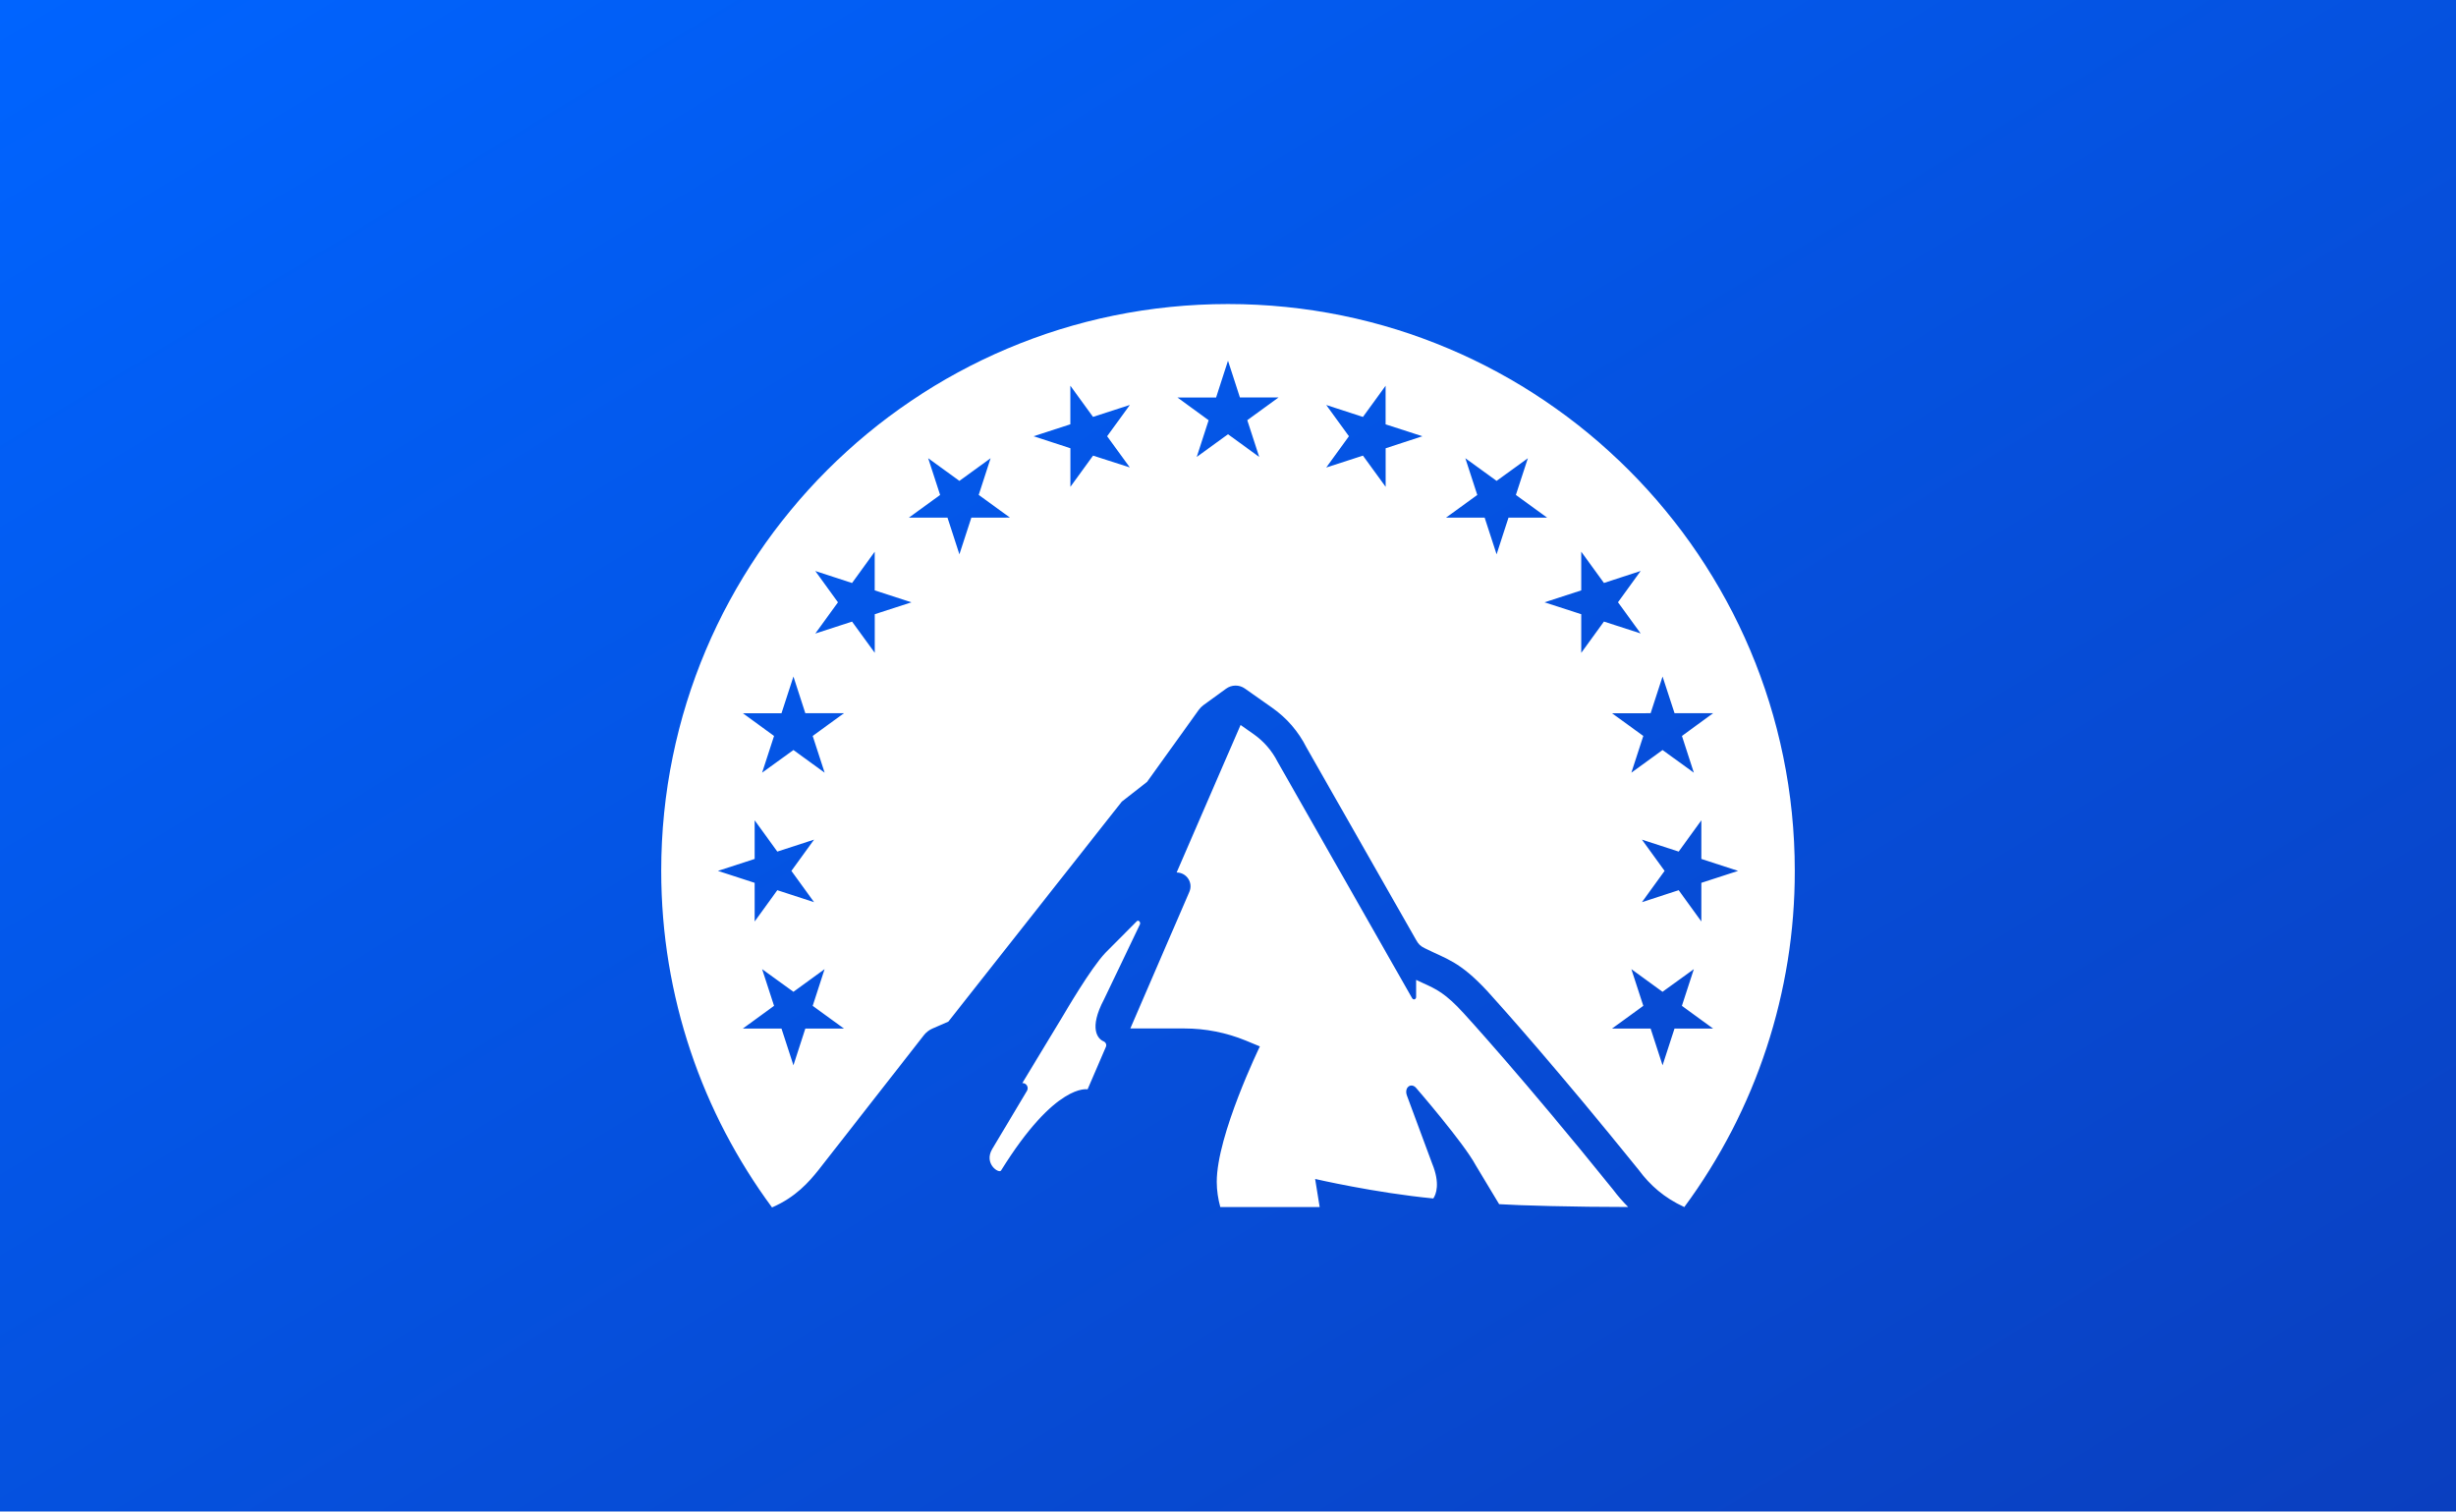
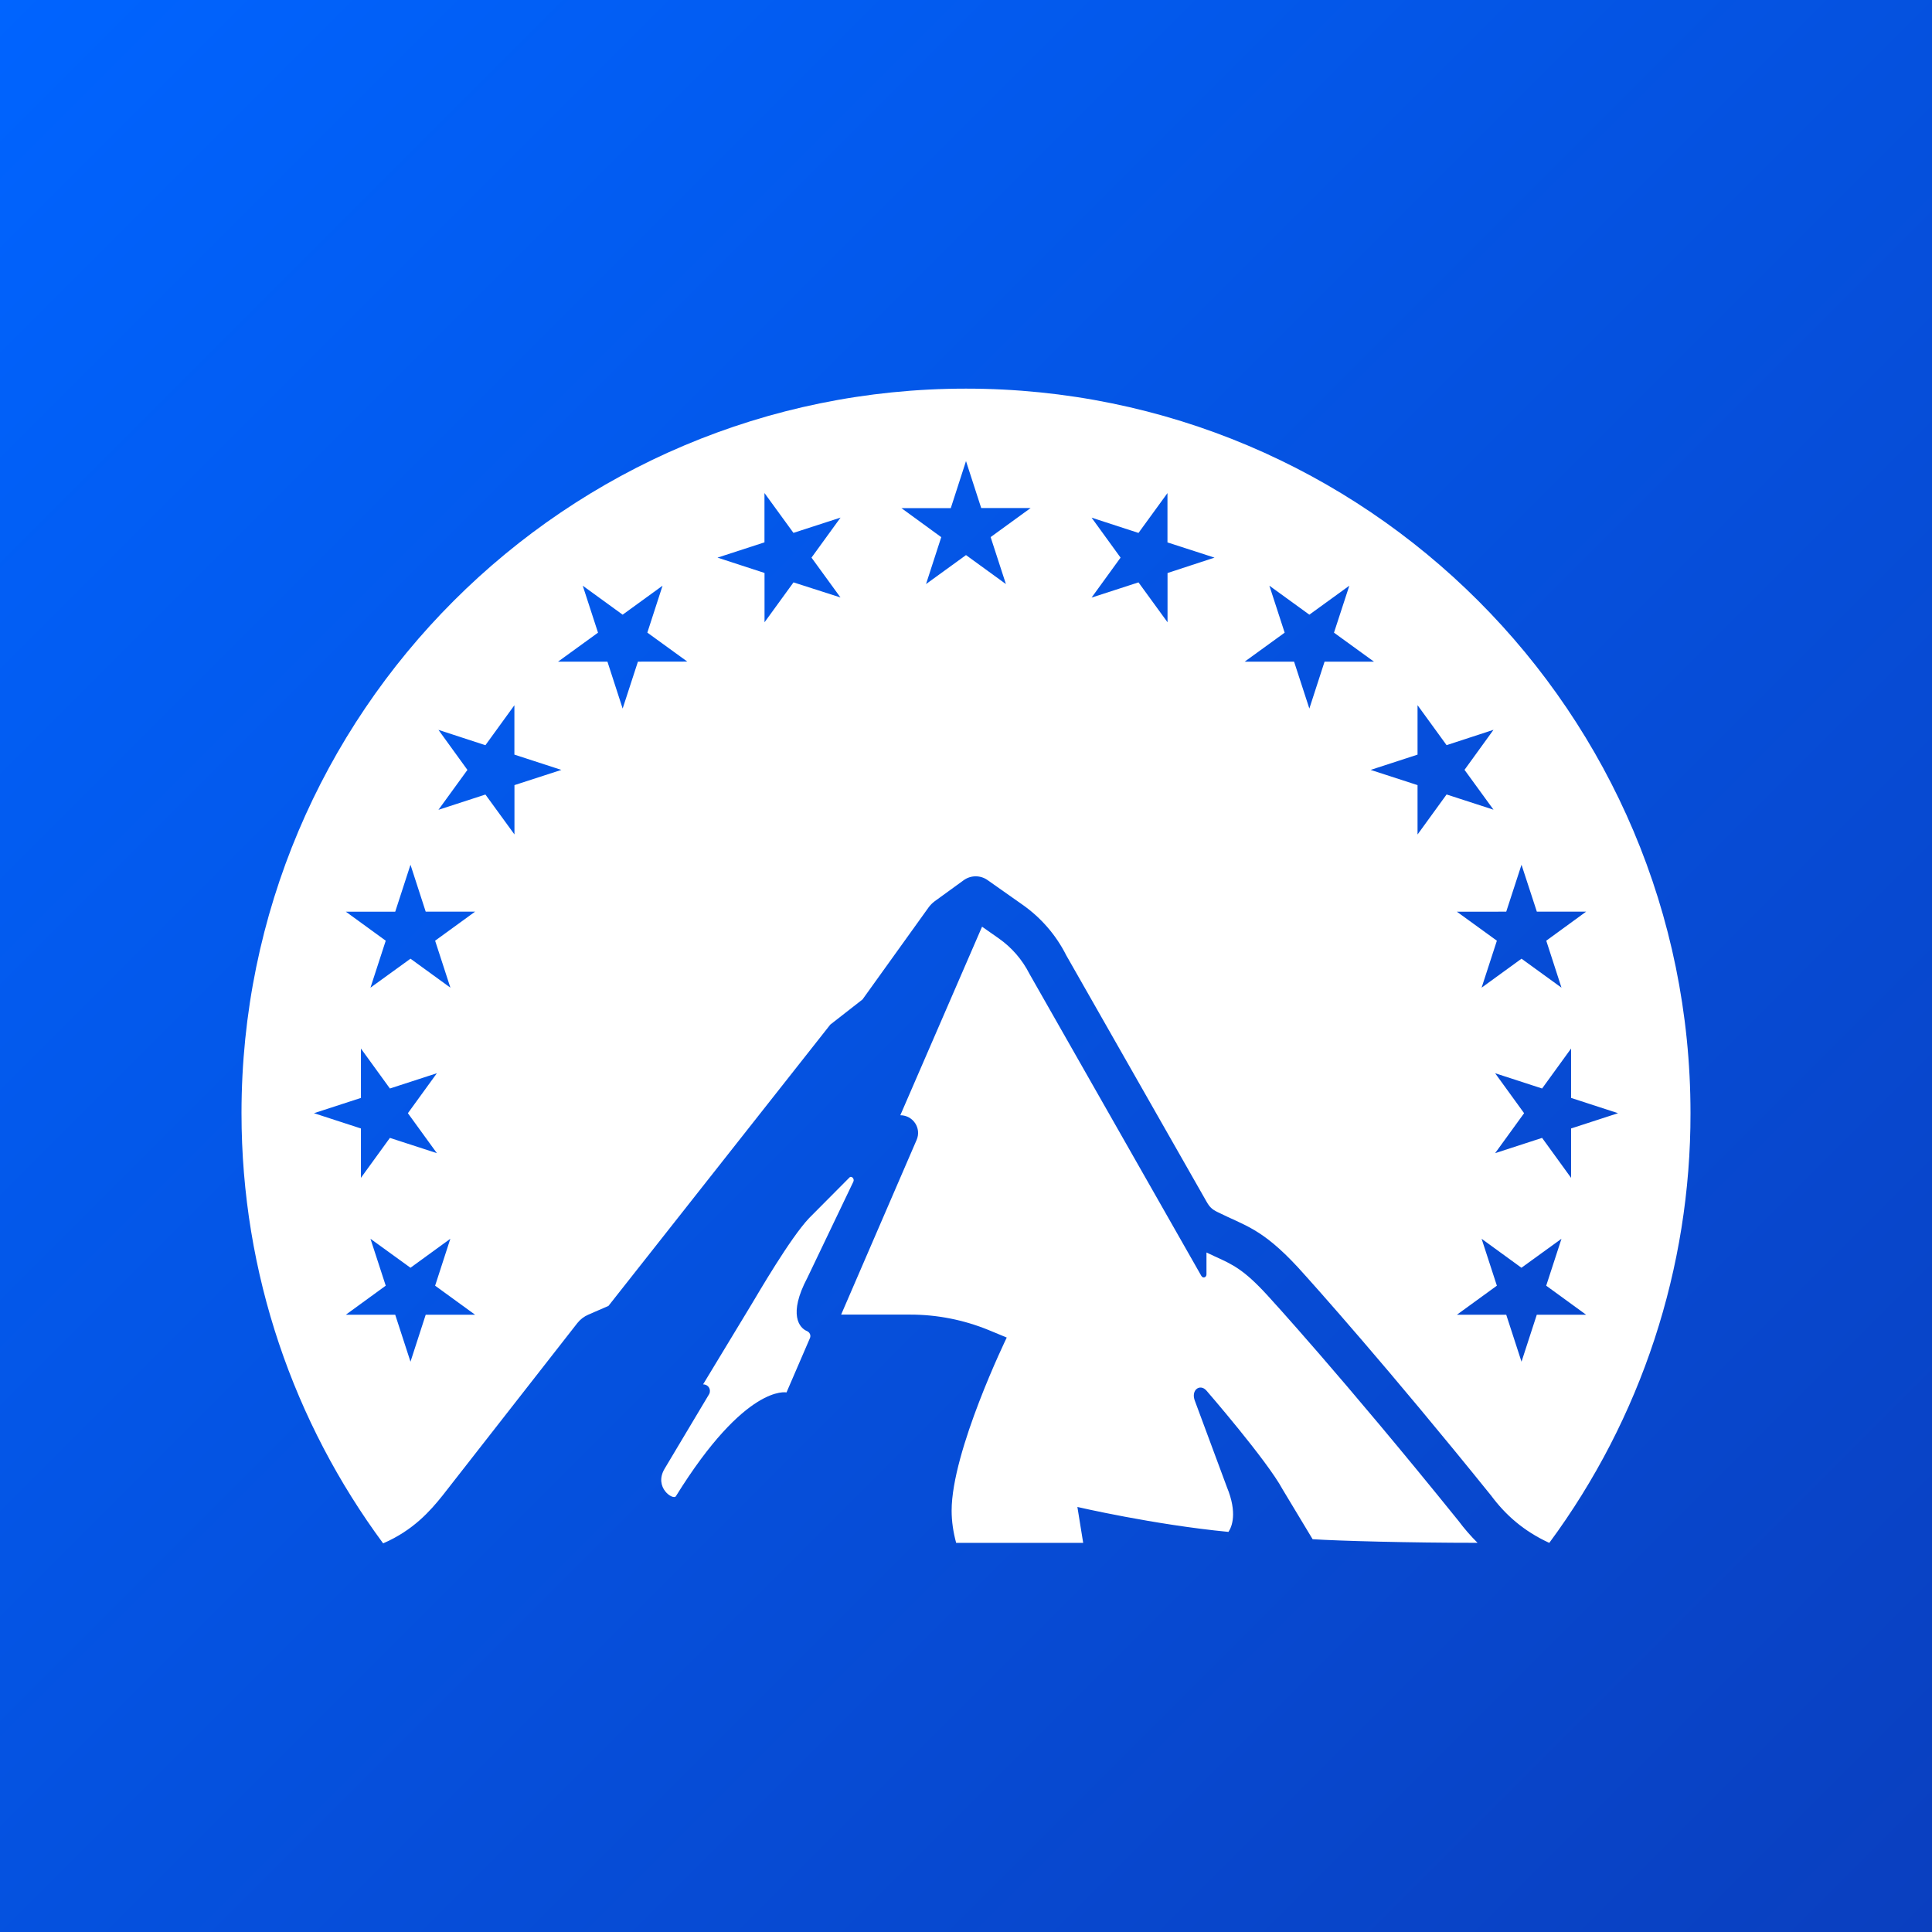
- <svg xmlns="http://www.w3.org/2000/svg" viewBox="-10 0 52 32">
+ <svg xmlns="http://www.w3.org/2000/svg" viewBox="0 0 32 32">
  <defs>
    <linearGradient id="g" x1="0" y1="0" x2="1" y2="1">
      <stop offset="0" stop-color="#0064ff" />
      <stop offset="1" stop-color="#0a3fbf" />
    </linearGradient>
  </defs>
-   <rect x="-10" width="52" height="32" fill="url(#g)" />
+   <rect width="32" height="32" fill="url(#g)" />
  <path transform="translate(4 4)" fill="#fff" d="M16.347 21.373c.057-.084.151-.314-.025-.74l-.53-1.428c-.073-.182.084-.293.19-.173 0 0 1.004 1.157 1.264 1.64l.495.822c.425.028 1.6.06 2.732.06a3.26 3.26 0 0 1-.316-.364c-1.93-2.392-3.154-3.724-3.166-3.737-.391-.426-.572-.508-.87-.643a4.82 4.82 0 0 1-.138-.065v.364c0 .047-.057.073-.086.022l-2.846-5.001a1.598 1.598 0 0 0-.508-.587l-.277-.194-1.354 3.123c.212 0 .354.216.27.409l-1.25 2.893h1.147c.443 0 .883.087 1.294.255l.302.125s-.913 1.878-.913 2.867c0 .181.028.362.075.534h2.104l-.096-.595s1.266.294 2.502.413M12 2.437c-6.627 0-12 5.373-12 12 0 2.669.873 5.133 2.346 7.126.503-.218.783-.542.983-.791l2.234-2.858a.467.467 0 0 1 .179-.138l.336-.146 3.674-4.659.534-.417 1.094-1.524a.482.482 0 0 1 .101-.102l.478-.347a.34.34 0 0 1 .398-.004l.578.407c.308.216.557.504.726.84l2.322 4.077c.051.09.09.129.182.174.454.227.732.268 1.33.913.277.304 1.495 1.666 3.203 3.784.236.318.538.588.963.783A11.948 11.948 0 0 0 24 14.437c0-6.627-5.373-12-12-12M3.236 15.1l-.778-.253-.48.662v-.818l-.778-.253.778-.253v-.818l.48.662.778-.253-.48.662Zm-.185 2.676-.252.778-.253-.778h-.818l.661-.481-.253-.777.663.48.66-.48-.252.777.662.481Zm.156-6.195.253.778-.661-.48-.663.48.253-.778-.66-.48h.817l.253-.778.252.777h.818Zm1.314-1.76L4.04 9.16l-.778.253.48-.661-.48-.663.778.254.48-.662v.818l.778.253-.777.252Zm2.045-2.862-.253.777-.252-.777h-.818l.662-.48-.253-.778.661.48.661-.48-.252.777.662.48Zm2.577-1.313-.48.661V5.49l-.779-.254.778-.253v-.817l.48.66.78-.253-.481.663.48.66zm3.265-.75.253.778-.661-.48-.662.48.252-.777-.66-.481h.818L12 3.637l.252.778h.818zm2.93.595v.816l-.481-.661-.777.252.48-.662-.48-.662.777.253.48-.66v.817l.779.252zm5.426 8.285.778.253.48-.662v.818l.778.253-.778.253v.818l-.48-.662-.778.253.48-.662zm-3.077-6.04-.253-.777h-.818l.662-.48-.253-.778.662.48.662-.48-.254.778.662.48h-.818zm1.792 2.086v-.818l-.777-.252.777-.253V7.68l.481.662.777-.254-.48.663.48.66-.777-.252zm1.469 1.278.253-.777.254.777h.816l-.66.481.252.778-.662-.48-.661.48.253-.778-.662-.48zm.506 6.676-.253.778-.253-.778h-.817l.662-.481-.253-.777.66.48.663-.48-.253.777.661.481zm-12.08-.615.76-1.588c.024-.048-.032-.108-.067-.067l-.664.668c-.313.329-.847 1.25-.95 1.421l-.808 1.335a.109.109 0 0 1 .1.162l-.739 1.238c-.18.309.145.523.189.452 1.157-1.868 1.832-1.719 1.832-1.719l.387-.897c.022-.047-.001-.1-.05-.12-.12-.05-.316-.27.01-.885z" />
</svg>
